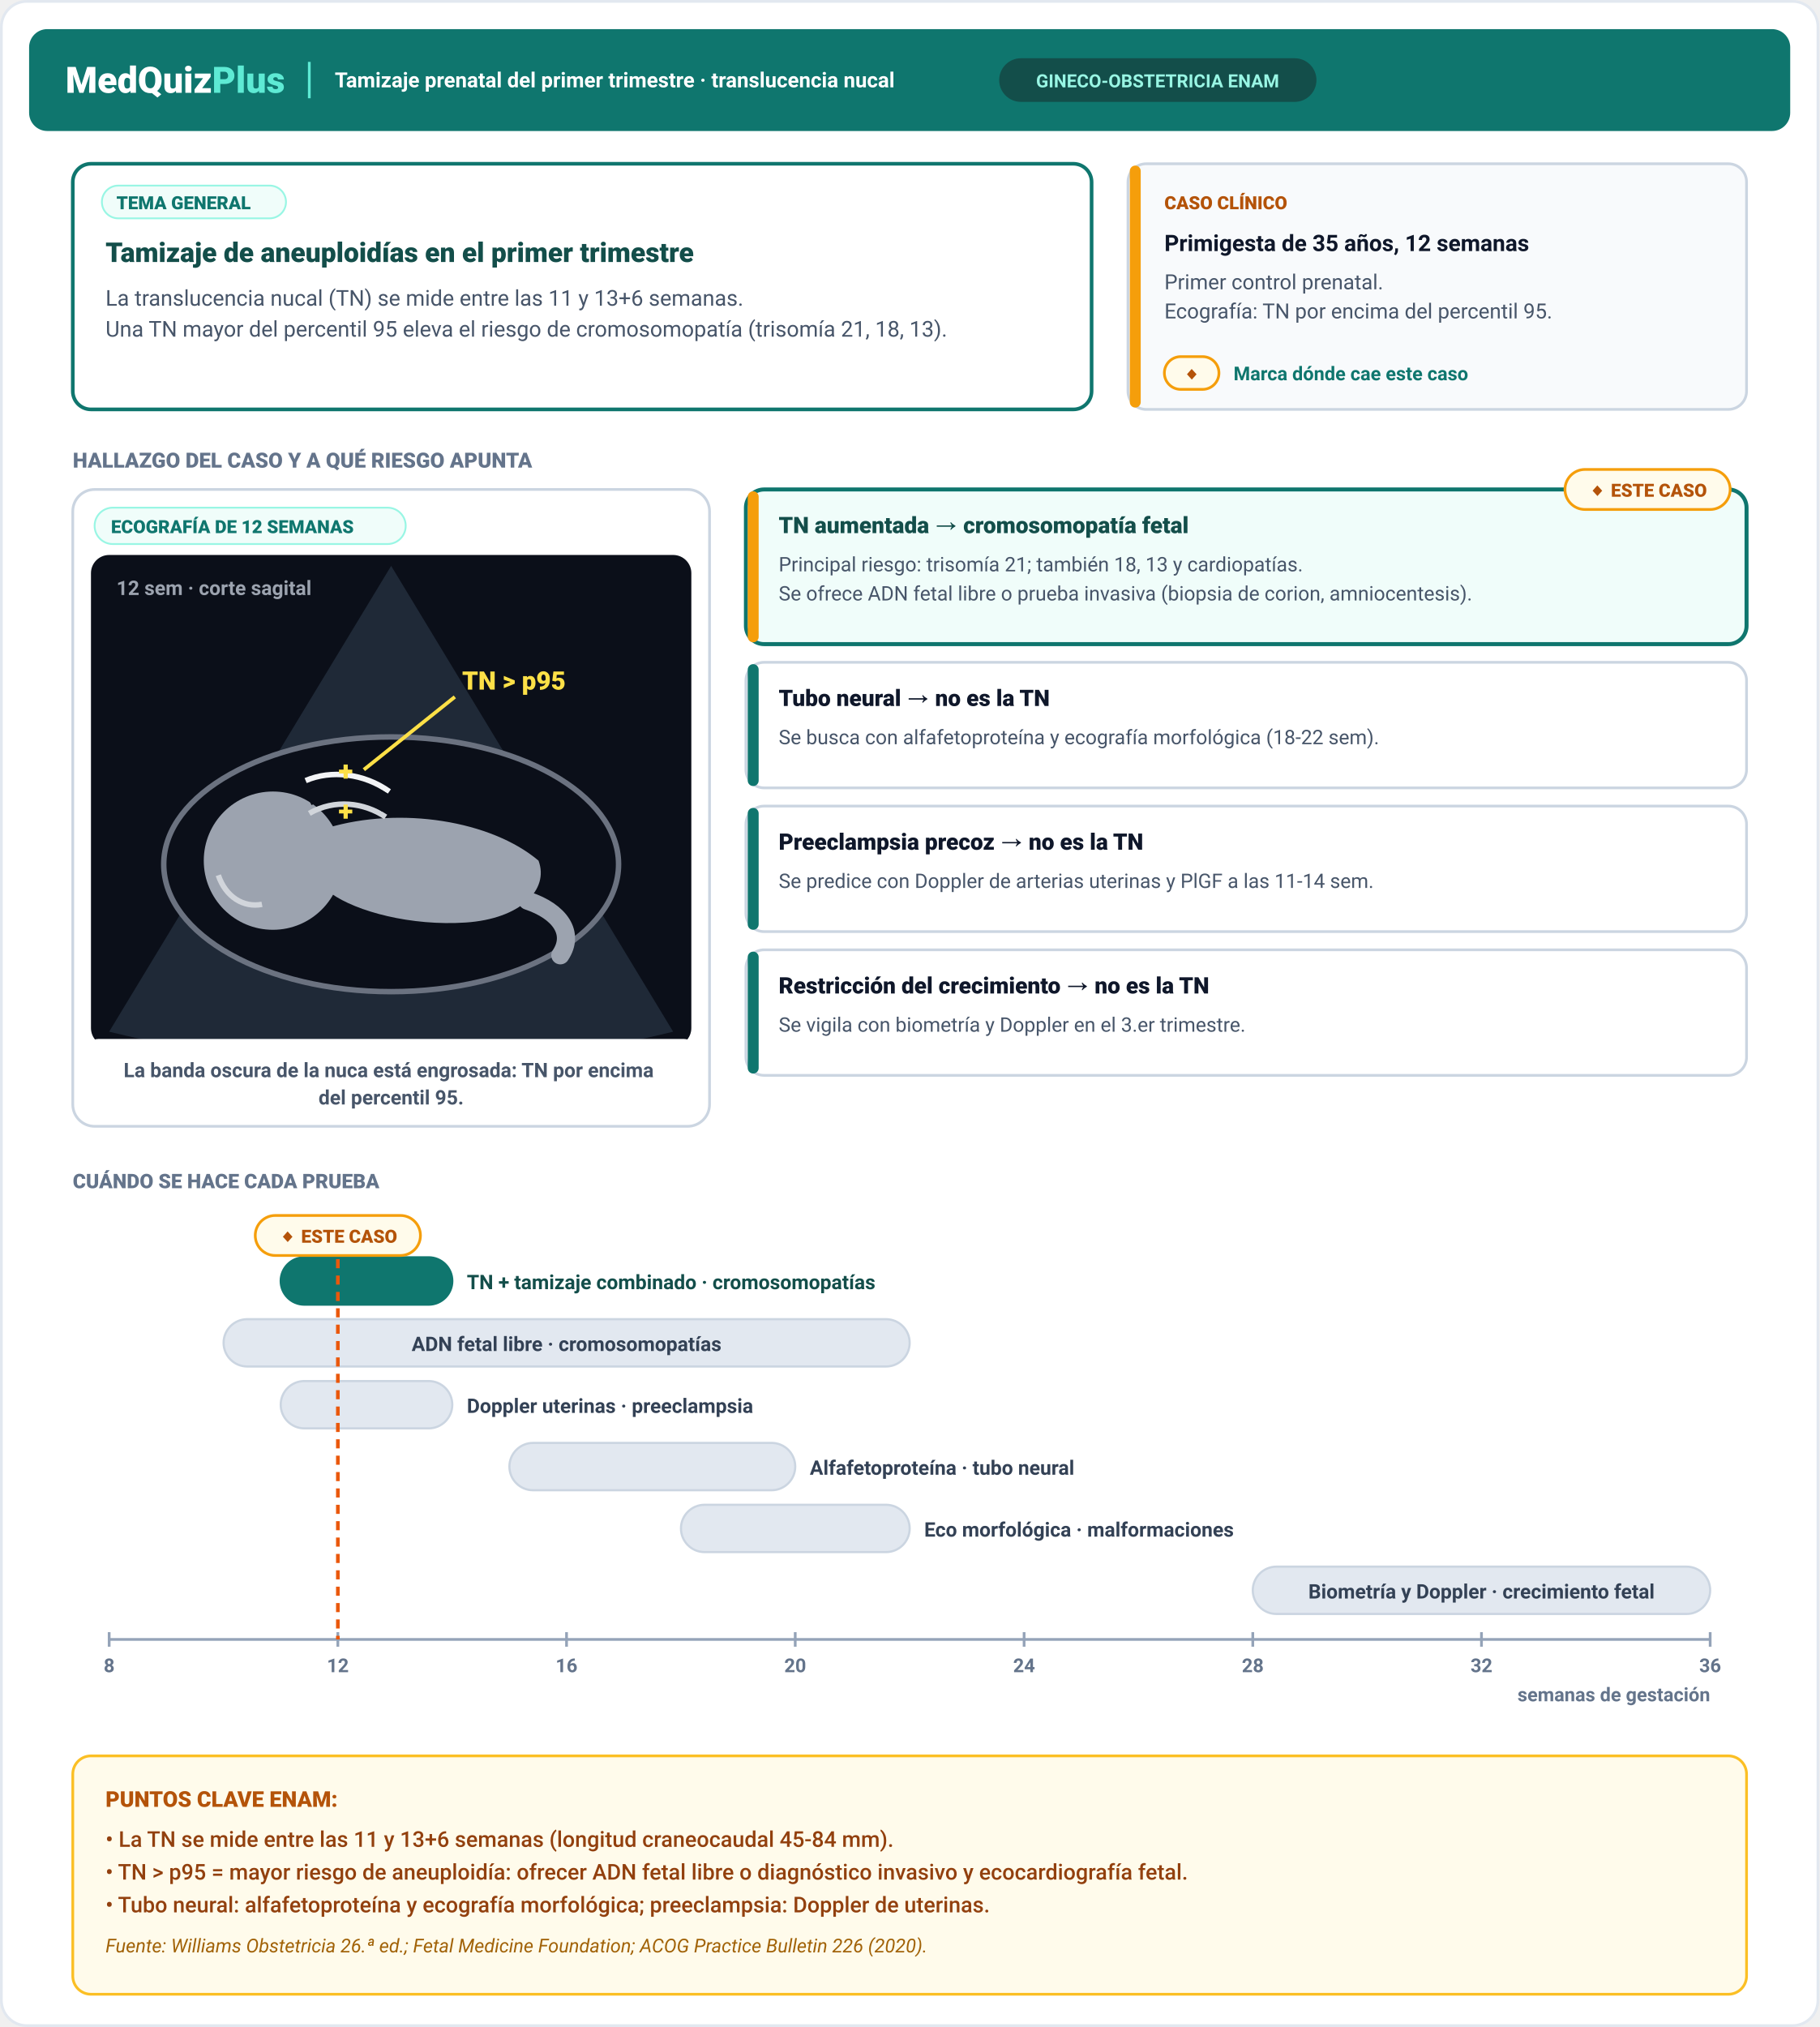
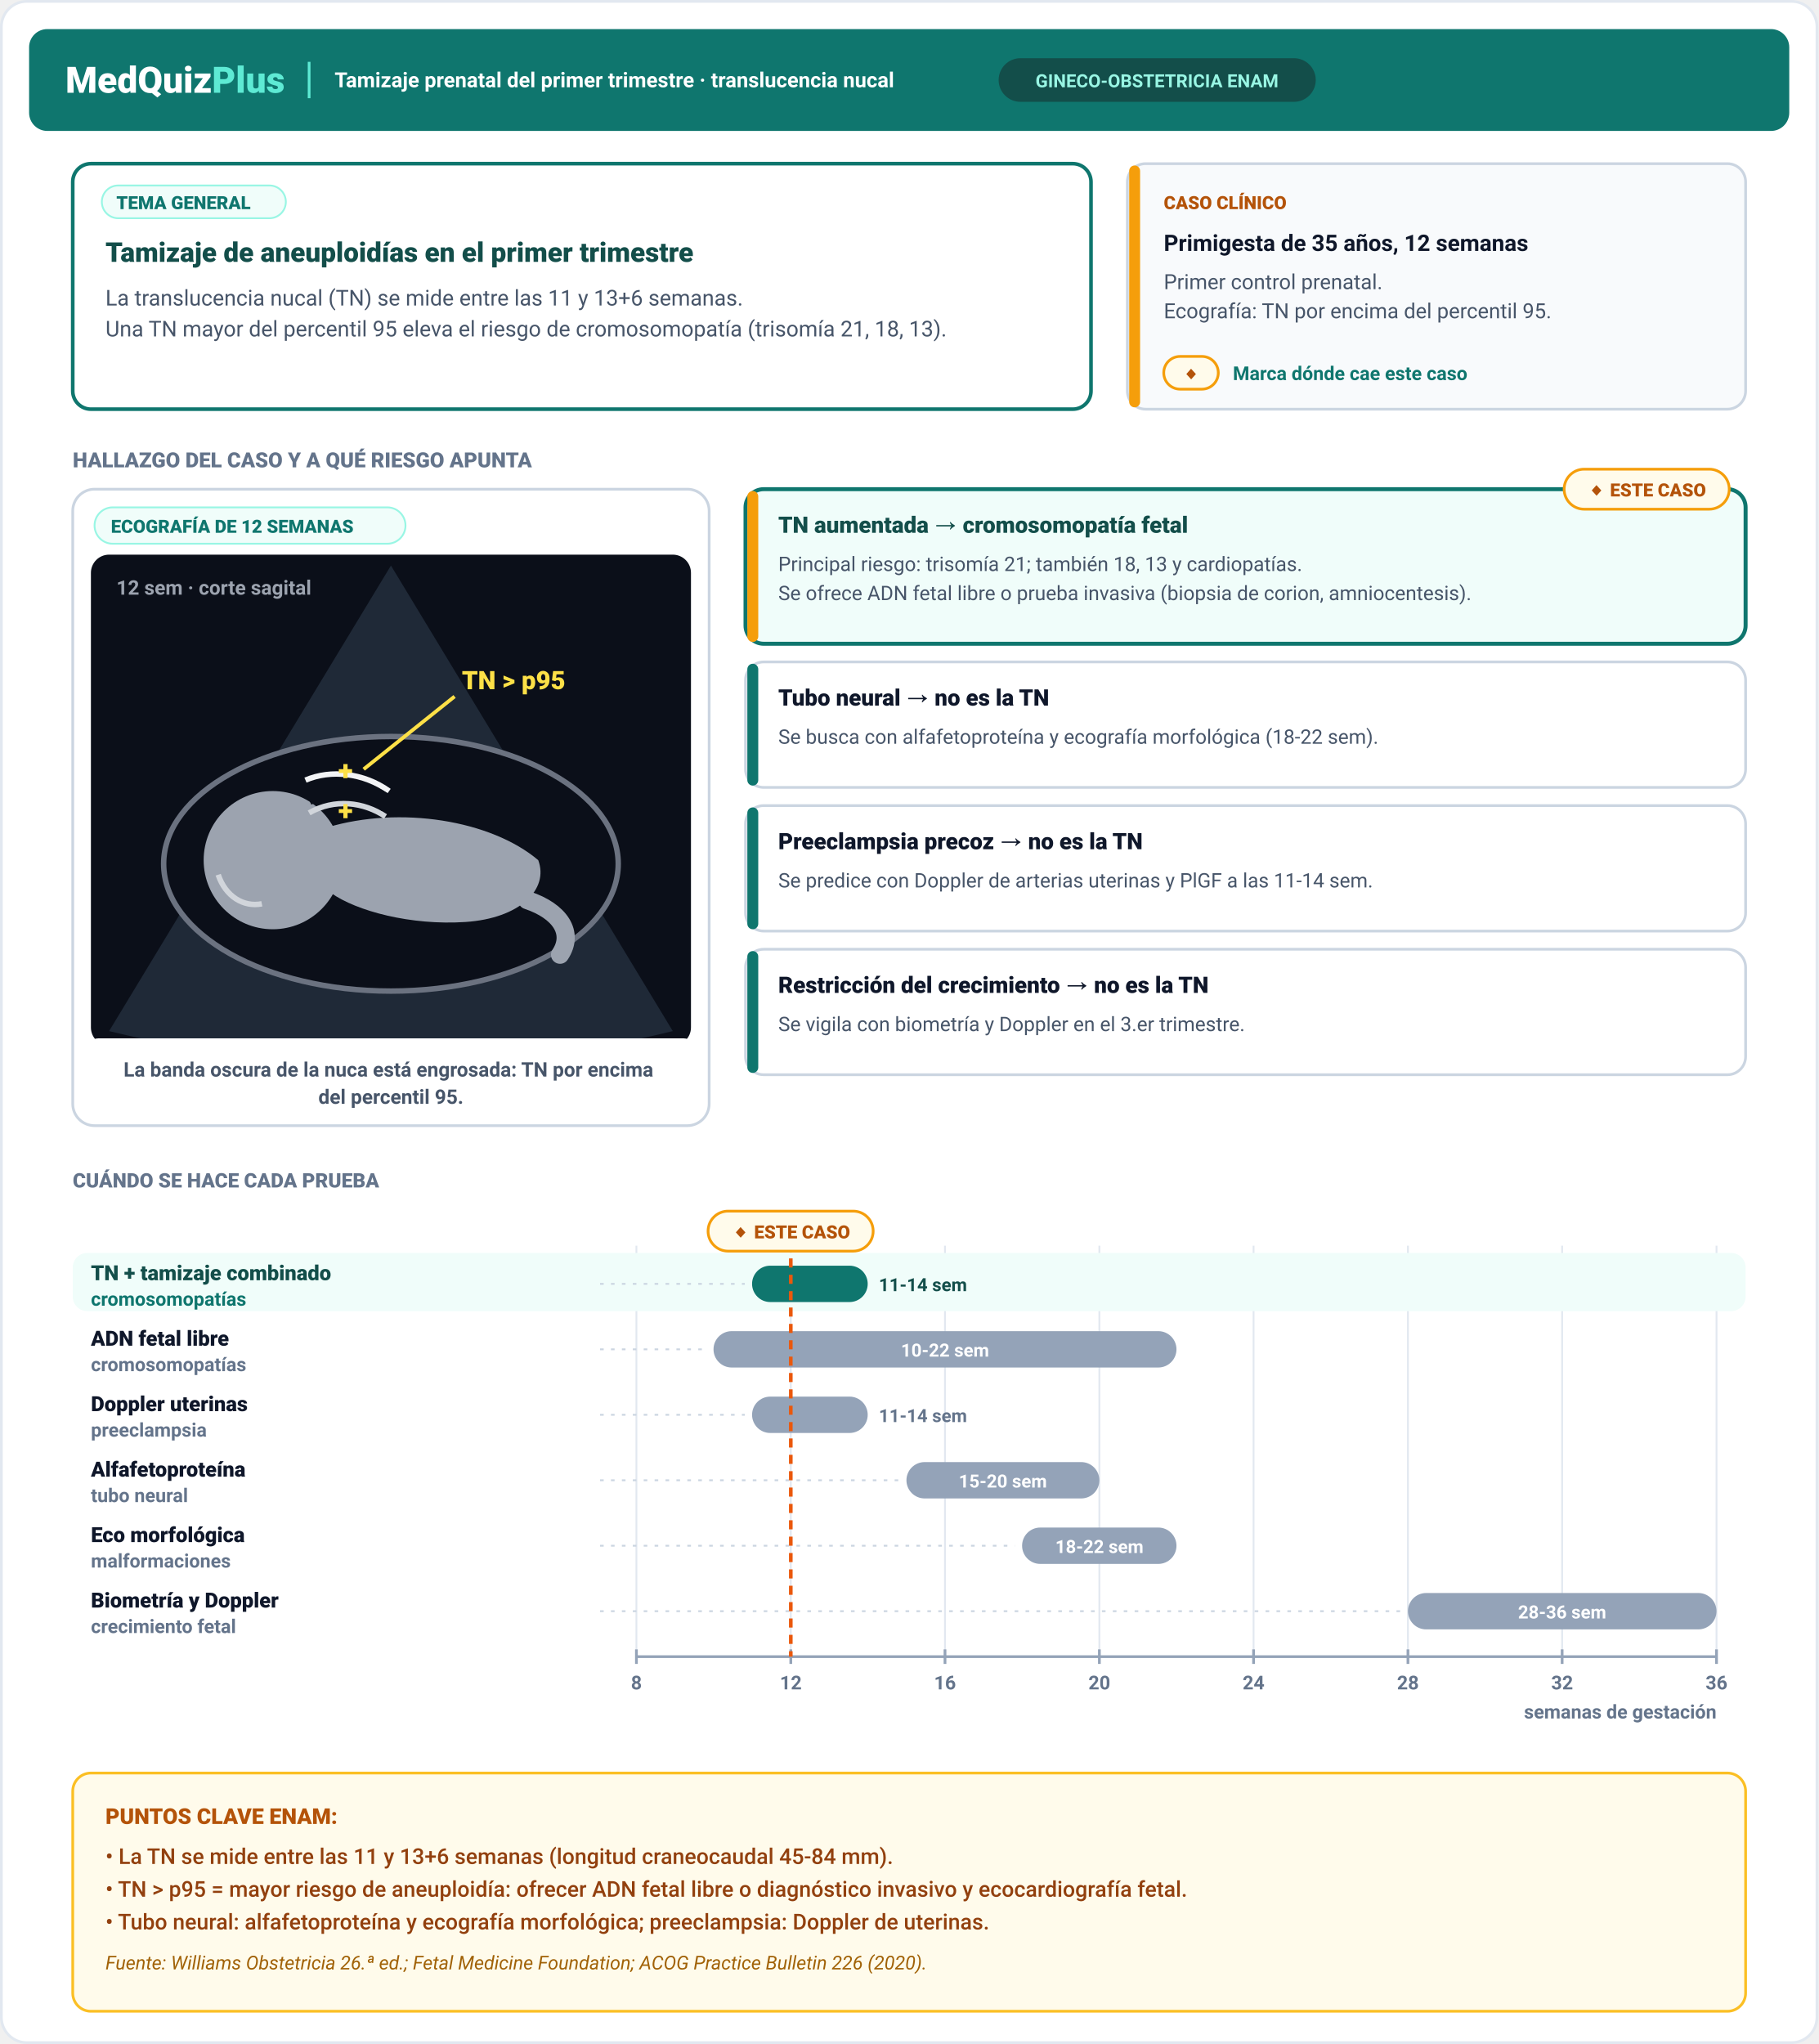
- <svg xmlns="http://www.w3.org/2000/svg" width="1000" height="1114" viewBox="0 0 1000 1114" font-family="Segoe UI, Roboto, Helvetica, Arial, sans-serif" role="img" aria-label="Translucencia nucal aumentada: qué detecta cada prueba prenatal">
-   <rect x="0.75" y="0.75" width="998.5" height="1112.5" rx="14" fill="#ffffff" stroke="#e2e8f0" stroke-width="1.5" />
+ <svg xmlns="http://www.w3.org/2000/svg" width="1000" height="1124" viewBox="0 0 1000 1124" font-family="Segoe UI, Roboto, Helvetica, Arial, sans-serif" role="img" aria-label="Translucencia nucal aumentada: qué detecta cada prueba prenatal">
+   <rect x="0.75" y="0.75" width="998.5" height="1122.5" rx="14" fill="#ffffff" stroke="#e2e8f0" stroke-width="1.5" />
  <rect x="16.0" y="16.0" width="968.0" height="56.0" rx="10" fill="#0f766e" stroke="none" stroke-width="1.5" />
  <text x="36" y="51.0" font-size="20" font-weight="800" fill="#ffffff">MedQuiz<tspan fill="#5eead4">Plus</tspan>
  </text>
  <line x1="170.0" y1="34.0" x2="170.0" y2="54.0" stroke="#5eead4" stroke-width="1.5" />
  <text x="184.0" y="48.0" font-size="11.5" font-weight="700" font-style="normal" fill="#ffffff" text-anchor="start" data-max="542">
    <tspan x="184.0" dy="0">Tamizaje prenatal del primer trimestre · translucencia nucal</tspan>
  </text>
  <rect x="549.2" y="32.0" width="174.4" height="24.0" rx="12" fill="#134e4a" stroke="none" stroke-width="1.5" />
  <text x="636.3" y="48.0" font-size="10" font-weight="700" font-style="normal" fill="#99f6e4" text-anchor="middle" data-max="158">
    <tspan x="636.3" dy="0">GINECO-OBSTETRICIA ENAM</tspan>
  </text>
  <rect x="40.0" y="90.0" width="560.0" height="135.0" rx="10" fill="#ffffff" stroke="#0f766e" stroke-width="2" />
  <rect x="56.0" y="102.0" width="101.2" height="18.0" rx="9" fill="#f0fdfa" stroke="#99f6e4" stroke-width="1" />
  <text x="64.0" y="115.0" font-size="10" font-weight="800" font-style="normal" fill="#0f766e" text-anchor="start" data-max="0">
    <tspan x="64.0" dy="0">TEMA GENERAL</tspan>
  </text>
  <text x="58.0" y="144.0" font-size="15" font-weight="800" font-style="normal" fill="#134e4a" text-anchor="start" data-max="524">
    <tspan x="58.0" dy="0">Tamizaje de aneuploidías en el primer trimestre</tspan>
  </text>
  <text x="58.0" y="168.0" font-size="12" font-weight="400" font-style="normal" fill="#475569" text-anchor="start" data-max="524">
    <tspan x="58.0" dy="0">La translucencia nucal (TN) se mide entre las 11 y 13+6 semanas.</tspan>
    <tspan x="58.0" dy="17">Una TN mayor del percentil 95 eleva el riesgo de cromosomopatía (trisomía 21, 18, 13).</tspan>
  </text>
  <rect x="620.0" y="90.0" width="340.0" height="135.0" rx="10" fill="#f8fafc" stroke="#cbd5e1" stroke-width="1.5" />
  <rect x="621.0" y="91.0" width="6.0" height="133.0" rx="3" fill="#f59e0b" stroke="none" stroke-width="1.5" />
  <text x="640.0" y="115.0" font-size="10" font-weight="800" font-style="normal" fill="#b45309" text-anchor="start" data-max="0">
    <tspan x="640.0" dy="0">CASO CLÍNICO</tspan>
  </text>
  <text x="640.0" y="138.0" font-size="12.5" font-weight="700" font-style="normal" fill="#0f172a" text-anchor="start" data-max="304">
    <tspan x="640.0" dy="0">Primigesta de 35 años, 12 semanas</tspan>
  </text>
  <text x="640.0" y="159.0" font-size="11.5" font-weight="400" font-style="normal" fill="#475569" text-anchor="start" data-max="304">
    <tspan x="640.0" dy="0">Primer control prenatal.</tspan>
    <tspan x="640.0" dy="16">Ecografía: TN por encima del percentil 95.</tspan>
  </text>
  <rect x="640.0" y="196.0" width="30.0" height="18.0" rx="9" fill="#fffbeb" stroke="#f59e0b" stroke-width="1.5" />
  <text x="655.0" y="209.0" font-size="10" font-weight="800" font-style="normal" fill="#b45309" text-anchor="middle" data-max="0">
    <tspan x="655.0" dy="0">◆</tspan>
  </text>
  <text x="678.0" y="209.0" font-size="10.5" font-weight="700" font-style="normal" fill="#0f766e" text-anchor="start" data-max="260">
    <tspan x="678.0" dy="0">Marca dónde cae este caso</tspan>
  </text>
  <text x="40.0" y="257.0" font-size="11.5" font-weight="800" font-style="normal" fill="#64748b" text-anchor="start" data-max="900">
    <tspan x="40.0" dy="0">HALLAZGO DEL CASO Y A QUÉ RIESGO APUNTA</tspan>
  </text>
  <rect x="40.0" y="269.0" width="350.0" height="350.0" rx="12" fill="#ffffff" stroke="#cbd5e1" stroke-width="1.5" />
  <rect x="52.0" y="279.0" width="171.0" height="20.0" rx="10" fill="#f0fdfa" stroke="#99f6e4" stroke-width="1" />
  <text x="61.0" y="293.0" font-size="10" font-weight="800" font-style="normal" fill="#0f766e" text-anchor="start" data-max="0">
    <tspan x="61.0" dy="0">ECOGRAFÍA DE 12 SEMANAS</tspan>
  </text>
  <g transform="translate(50.0,305.0) scale(1.0)">
    <defs>
      <clipPath id="ecoclip">
        <rect x="0" y="0" width="330" height="270" rx="10" />
      </clipPath>
    </defs>
    <rect x="0" y="0" width="330" height="270" rx="10" fill="#0b0f19" />
    <g clip-path="url(#ecoclip)">
      <path d="M165 6 L10 262 Q165 300 320 262 Z" fill="#1f2937" />
      <ellipse cx="165" cy="170" rx="125" ry="70" fill="#0b0f19" stroke="#6b7280" stroke-width="3" />
      <circle cx="100" cy="168" r="38" fill="#9ca3af" />
      <path d="M130 150 C170 138 220 146 246 168 C252 184 236 200 206 202 C176 204 146 196 132 186 Z" fill="#9ca3af" />
      <path d="M240 190 C258 196 266 208 258 220" stroke="#9ca3af" stroke-width="10" fill="none" stroke-linecap="round" />
      <path d="M70 176 C74 188 84 194 94 192" stroke="#d1d5db" stroke-width="3" fill="none" />
      <path d="M118 124 C132 118 150 120 164 130" stroke="#f3f4f6" stroke-width="3" fill="none" />
      <path d="M120 142 C134 134 150 136 162 144" stroke="#d1d5db" stroke-width="3" fill="none" />
      <path d="M119 133 C133 126 150 128 163 137" stroke="#0b0f19" stroke-width="10" fill="none" />
      <text x="140" y="124" font-size="15" font-weight="800" fill="#fde047" text-anchor="middle" data-max="0">+</text>
      <text x="140" y="146" font-size="15" font-weight="800" fill="#fde047" text-anchor="middle" data-max="0">+</text>
      <path d="M150 118 L200 78" stroke="#fde047" stroke-width="2" />
    </g>
    <text x="204" y="74" font-size="14" font-weight="800" fill="#fde047" data-max="0">TN &gt; p95</text>
    <text x="14" y="22" font-size="11" font-weight="700" fill="#9ca3af" data-max="0">12 sem · corte sagital</text>
  </g>
  <rect x="48.0" y="571.0" width="334.0" height="42.0" rx="6" fill="#ffffff" stroke="none" stroke-width="0" />
  <text x="215.0" y="592.0" font-size="11" font-weight="600" font-style="normal" fill="#475569" text-anchor="middle" data-max="320">
    <tspan x="215.0" dy="0">La banda oscura de la nuca está engrosada: TN por encima</tspan>
    <tspan x="215.0" dy="15">del percentil 95.</tspan>
  </text>
  <rect x="410.0" y="269.0" width="550.0" height="85.0" rx="10" fill="#f0fdfa" stroke="#0f766e" stroke-width="2.2" />
  <rect x="411.0" y="270.0" width="6.0" height="83.0" rx="3" fill="#f59e0b" stroke="none" stroke-width="1.5" />
  <text x="428.0" y="293.0" font-size="12.5" font-weight="800" font-style="normal" fill="#134e4a" text-anchor="start" data-max="522">
    <tspan x="428.0" dy="0">TN aumentada → cromosomopatía fetal</tspan>
  </text>
  <text x="428.0" y="314.0" font-size="11" font-weight="400" font-style="normal" fill="#475569" text-anchor="start" data-max="522">
    <tspan x="428.0" dy="0">Principal riesgo: trisomía 21; también 18, 13 y cardiopatías.</tspan>
    <tspan x="428.0" dy="16">Se ofrece ADN fetal libre o prueba invasiva (biopsia de corion, amniocentesis).</tspan>
  </text>
  <rect x="860.2" y="258.0" width="90.8" height="22.0" rx="11" fill="#fffbeb" stroke="#f59e0b" stroke-width="1.5" />
  <text x="905.6" y="273.0" font-size="10" font-weight="800" font-style="normal" fill="#b45309" text-anchor="middle" data-max="0">
    <tspan x="905.6" dy="0">◆ ESTE CASO</tspan>
  </text>
  <rect x="410.0" y="364.0" width="550.0" height="69.0" rx="10" fill="#ffffff" stroke="#cbd5e1" stroke-width="1.5" />
  <rect x="411.0" y="365.0" width="6.0" height="67.0" rx="3" fill="#0f766e" stroke="none" stroke-width="1.5" />
  <text x="428.0" y="388.0" font-size="12.5" font-weight="800" font-style="normal" fill="#0f172a" text-anchor="start" data-max="522">
    <tspan x="428.0" dy="0">Tubo neural → no es la TN</tspan>
  </text>
  <text x="428.0" y="409.0" font-size="11" font-weight="400" font-style="normal" fill="#475569" text-anchor="start" data-max="522">
    <tspan x="428.0" dy="0">Se busca con alfafetoproteína y ecografía morfológica (18-22 sem).</tspan>
  </text>
  <rect x="410.0" y="443.0" width="550.0" height="69.0" rx="10" fill="#ffffff" stroke="#cbd5e1" stroke-width="1.5" />
  <rect x="411.0" y="444.0" width="6.0" height="67.0" rx="3" fill="#0f766e" stroke="none" stroke-width="1.5" />
  <text x="428.0" y="467.0" font-size="12.5" font-weight="800" font-style="normal" fill="#0f172a" text-anchor="start" data-max="522">
    <tspan x="428.0" dy="0">Preeclampsia precoz → no es la TN</tspan>
  </text>
  <text x="428.0" y="488.0" font-size="11" font-weight="400" font-style="normal" fill="#475569" text-anchor="start" data-max="522">
    <tspan x="428.0" dy="0">Se predice con Doppler de arterias uterinas y PlGF a las 11-14 sem.</tspan>
  </text>
  <rect x="410.0" y="522.0" width="550.0" height="69.0" rx="10" fill="#ffffff" stroke="#cbd5e1" stroke-width="1.5" />
  <rect x="411.0" y="523.0" width="6.0" height="67.0" rx="3" fill="#0f766e" stroke="none" stroke-width="1.5" />
  <text x="428.0" y="546.0" font-size="12.5" font-weight="800" font-style="normal" fill="#0f172a" text-anchor="start" data-max="522">
    <tspan x="428.0" dy="0">Restricción del crecimiento → no es la TN</tspan>
  </text>
  <text x="428.0" y="567.0" font-size="11" font-weight="400" font-style="normal" fill="#475569" text-anchor="start" data-max="522">
    <tspan x="428.0" dy="0">Se vigila con biometría y Doppler en el 3.er trimestre.</tspan>
  </text>
  <text x="40.0" y="653.0" font-size="11" font-weight="800" font-style="normal" fill="#64748b" text-anchor="start" data-max="900">
    <tspan x="40.0" dy="0">CUÁNDO SE HACE CADA PRUEBA</tspan>
  </text>
-   <rect x="154.3" y="691.0" width="94.3" height="26.0" rx="13" fill="#0f766e" stroke="#0f766e" stroke-width="1.2" />
-   <text x="256.6" y="708.5" font-size="11" font-weight="700" font-style="normal" fill="#134e4a" text-anchor="start" data-max="691">
-     <tspan x="256.6" dy="0">TN + tamizaje combinado · cromosomopatías</tspan>
-   </text>
-   <rect x="122.9" y="725.0" width="377.1" height="26.0" rx="13" fill="#e2e8f0" stroke="#cbd5e1" stroke-width="1.2" />
-   <text x="311.4" y="742.5" font-size="11" font-weight="700" font-style="normal" fill="#334155" text-anchor="middle" data-max="365">
-     <tspan x="311.4" dy="0">ADN fetal libre · cromosomopatías</tspan>
-   </text>
-   <rect x="154.3" y="759.0" width="94.3" height="26.0" rx="13" fill="#e2e8f0" stroke="#cbd5e1" stroke-width="1.2" />
-   <text x="256.6" y="776.5" font-size="11" font-weight="700" font-style="normal" fill="#334155" text-anchor="start" data-max="691">
-     <tspan x="256.6" dy="0">Doppler uterinas · preeclampsia</tspan>
-   </text>
-   <rect x="280.0" y="793.0" width="157.1" height="26.0" rx="13" fill="#e2e8f0" stroke="#cbd5e1" stroke-width="1.2" />
-   <text x="445.1" y="810.5" font-size="11" font-weight="700" font-style="normal" fill="#334155" text-anchor="start" data-max="503">
-     <tspan x="445.1" dy="0">Alfafetoproteína · tubo neural</tspan>
-   </text>
-   <rect x="374.3" y="827.0" width="125.7" height="26.0" rx="13" fill="#e2e8f0" stroke="#cbd5e1" stroke-width="1.2" />
-   <text x="508.0" y="844.5" font-size="11" font-weight="700" font-style="normal" fill="#334155" text-anchor="start" data-max="440">
-     <tspan x="508.0" dy="0">Eco morfológica · malformaciones</tspan>
-   </text>
-   <rect x="688.6" y="861.0" width="251.4" height="26.0" rx="13" fill="#e2e8f0" stroke="#cbd5e1" stroke-width="1.2" />
-   <text x="814.3" y="878.5" font-size="11" font-weight="700" font-style="normal" fill="#334155" text-anchor="middle" data-max="239">
-     <tspan x="814.3" dy="0">Biometría y Doppler · crecimiento fetal</tspan>
-   </text>
-   <line x1="60.0" y1="901.0" x2="940.0" y2="901.0" stroke="#94a3b8" stroke-width="1.5" />
-   <line x1="60.0" y1="897.0" x2="60.0" y2="905.0" stroke="#94a3b8" stroke-width="1.5" />
-   <text x="60.0" y="919.0" font-size="10.5" font-weight="600" font-style="normal" fill="#64748b" text-anchor="middle" data-max="0">
-     <tspan x="60.0" dy="0">8</tspan>
-   </text>
-   <line x1="185.7" y1="897.0" x2="185.7" y2="905.0" stroke="#94a3b8" stroke-width="1.5" />
-   <text x="185.7" y="919.0" font-size="10.5" font-weight="600" font-style="normal" fill="#64748b" text-anchor="middle" data-max="0">
-     <tspan x="185.7" dy="0">12</tspan>
-   </text>
-   <line x1="311.4" y1="897.0" x2="311.4" y2="905.0" stroke="#94a3b8" stroke-width="1.5" />
-   <text x="311.4" y="919.0" font-size="10.5" font-weight="600" font-style="normal" fill="#64748b" text-anchor="middle" data-max="0">
-     <tspan x="311.4" dy="0">16</tspan>
-   </text>
-   <line x1="437.1" y1="897.0" x2="437.1" y2="905.0" stroke="#94a3b8" stroke-width="1.5" />
-   <text x="437.1" y="919.0" font-size="10.5" font-weight="600" font-style="normal" fill="#64748b" text-anchor="middle" data-max="0">
-     <tspan x="437.1" dy="0">20</tspan>
-   </text>
-   <line x1="562.9" y1="897.0" x2="562.9" y2="905.0" stroke="#94a3b8" stroke-width="1.5" />
-   <text x="562.9" y="919.0" font-size="10.5" font-weight="600" font-style="normal" fill="#64748b" text-anchor="middle" data-max="0">
-     <tspan x="562.9" dy="0">24</tspan>
-   </text>
-   <line x1="688.6" y1="897.0" x2="688.6" y2="905.0" stroke="#94a3b8" stroke-width="1.5" />
-   <text x="688.6" y="919.0" font-size="10.5" font-weight="600" font-style="normal" fill="#64748b" text-anchor="middle" data-max="0">
-     <tspan x="688.6" dy="0">28</tspan>
-   </text>
-   <line x1="814.3" y1="897.0" x2="814.3" y2="905.0" stroke="#94a3b8" stroke-width="1.5" />
-   <text x="814.3" y="919.0" font-size="10.5" font-weight="600" font-style="normal" fill="#64748b" text-anchor="middle" data-max="0">
-     <tspan x="814.3" dy="0">32</tspan>
-   </text>
-   <line x1="940.0" y1="897.0" x2="940.0" y2="905.0" stroke="#94a3b8" stroke-width="1.5" />
-   <text x="940.0" y="919.0" font-size="10.5" font-weight="600" font-style="normal" fill="#64748b" text-anchor="middle" data-max="0">
-     <tspan x="940.0" dy="0">36</tspan>
-   </text>
-   <text x="940.0" y="935.0" font-size="10.5" font-weight="600" font-style="normal" fill="#64748b" text-anchor="end" data-max="200">
-     <tspan x="940.0" dy="0">semanas de gestación</tspan>
-   </text>
-   <line x1="185.7" y1="683.0" x2="185.7" y2="901.0" stroke="#ea580c" stroke-width="2" stroke-dasharray="5 4" />
-   <rect x="140.3" y="668.0" width="90.8" height="22.0" rx="11" fill="#fffbeb" stroke="#f59e0b" stroke-width="1.5" />
-   <text x="185.7" y="683.0" font-size="10" font-weight="800" font-style="normal" fill="#b45309" text-anchor="middle" data-max="0">
-     <tspan x="185.7" dy="0">◆ ESTE CASO</tspan>
-   </text>
-   <rect x="40.0" y="965.0" width="920.0" height="131.0" rx="10" fill="#fffbeb" stroke="#fbbf24" stroke-width="1.5" />
-   <text x="58.0" y="993.0" font-size="12" font-weight="800" font-style="normal" fill="#b45309" text-anchor="start" data-max="884">
+   <line x1="350.0" y1="685.0" x2="350.0" y2="911.0" stroke="#e2e8f0" stroke-width="1" />
+   <line x1="434.9" y1="685.0" x2="434.9" y2="911.0" stroke="#e2e8f0" stroke-width="1" />
+   <line x1="519.7" y1="685.0" x2="519.7" y2="911.0" stroke="#e2e8f0" stroke-width="1" />
+   <line x1="604.6" y1="685.0" x2="604.6" y2="911.0" stroke="#e2e8f0" stroke-width="1" />
+   <line x1="689.4" y1="685.0" x2="689.4" y2="911.0" stroke="#e2e8f0" stroke-width="1" />
+   <line x1="774.3" y1="685.0" x2="774.3" y2="911.0" stroke="#e2e8f0" stroke-width="1" />
+   <line x1="859.1" y1="685.0" x2="859.1" y2="911.0" stroke="#e2e8f0" stroke-width="1" />
+   <line x1="944.0" y1="685.0" x2="944.0" y2="911.0" stroke="#e2e8f0" stroke-width="1" />
+   <rect x="40.0" y="689.0" width="920.0" height="32.0" rx="8" fill="#f0fdfa" stroke="none" stroke-width="0" />
+   <text x="50.0" y="704.0" font-size="11.5" font-weight="800" font-style="normal" fill="#134e4a" text-anchor="start" data-max="274">
+     <tspan x="50.0" dy="0">TN + tamizaje combinado</tspan>
+   </text>
+   <text x="50.0" y="718.0" font-size="10.5" font-weight="600" font-style="normal" fill="#0f766e" text-anchor="start" data-max="274">
+     <tspan x="50.0" dy="0">cromosomopatías</tspan>
+   </text>
+   <rect x="413.6" y="696.0" width="63.6" height="20.0" rx="10" fill="#0f766e" stroke="none" stroke-width="0" />
+   <text x="483.3" y="710.0" font-size="10" font-weight="700" font-style="normal" fill="#134e4a" text-anchor="start" data-max="80">
+     <tspan x="483.3" dy="0">11-14 sem</tspan>
+   </text>
+   <line x1="330.0" y1="706.0" x2="409.6" y2="706.0" stroke="#cbd5e1" stroke-width="1" stroke-dasharray="2 4" />
+   <text x="50.0" y="740.0" font-size="11.5" font-weight="800" font-style="normal" fill="#0f172a" text-anchor="start" data-max="274">
+     <tspan x="50.0" dy="0">ADN fetal libre</tspan>
+   </text>
+   <text x="50.0" y="754.0" font-size="10.5" font-weight="600" font-style="normal" fill="#64748b" text-anchor="start" data-max="274">
+     <tspan x="50.0" dy="0">cromosomopatías</tspan>
+   </text>
+   <rect x="392.4" y="732.0" width="254.6" height="20.0" rx="10" fill="#94a3b8" stroke="none" stroke-width="0" />
+   <text x="519.7" y="746.0" font-size="10" font-weight="700" font-style="normal" fill="#ffffff" text-anchor="middle" data-max="247">
+     <tspan x="519.7" dy="0">10-22 sem</tspan>
+   </text>
+   <line x1="330.0" y1="742.0" x2="388.4" y2="742.0" stroke="#cbd5e1" stroke-width="1" stroke-dasharray="2 4" />
+   <text x="50.0" y="776.0" font-size="11.5" font-weight="800" font-style="normal" fill="#0f172a" text-anchor="start" data-max="274">
+     <tspan x="50.0" dy="0">Doppler uterinas</tspan>
+   </text>
+   <text x="50.0" y="790.0" font-size="10.5" font-weight="600" font-style="normal" fill="#64748b" text-anchor="start" data-max="274">
+     <tspan x="50.0" dy="0">preeclampsia</tspan>
+   </text>
+   <rect x="413.6" y="768.0" width="63.6" height="20.0" rx="10" fill="#94a3b8" stroke="none" stroke-width="0" />
+   <text x="483.3" y="782.0" font-size="10" font-weight="700" font-style="normal" fill="#64748b" text-anchor="start" data-max="80">
+     <tspan x="483.3" dy="0">11-14 sem</tspan>
+   </text>
+   <line x1="330.0" y1="778.0" x2="409.6" y2="778.0" stroke="#cbd5e1" stroke-width="1" stroke-dasharray="2 4" />
+   <text x="50.0" y="812.0" font-size="11.5" font-weight="800" font-style="normal" fill="#0f172a" text-anchor="start" data-max="274">
+     <tspan x="50.0" dy="0">Alfafetoproteína</tspan>
+   </text>
+   <text x="50.0" y="826.0" font-size="10.5" font-weight="600" font-style="normal" fill="#64748b" text-anchor="start" data-max="274">
+     <tspan x="50.0" dy="0">tubo neural</tspan>
+   </text>
+   <rect x="498.5" y="804.0" width="106.1" height="20.0" rx="10" fill="#94a3b8" stroke="none" stroke-width="0" />
+   <text x="551.5" y="818.0" font-size="10" font-weight="700" font-style="normal" fill="#ffffff" text-anchor="middle" data-max="98">
+     <tspan x="551.5" dy="0">15-20 sem</tspan>
+   </text>
+   <line x1="330.0" y1="814.0" x2="494.5" y2="814.0" stroke="#cbd5e1" stroke-width="1" stroke-dasharray="2 4" />
+   <text x="50.0" y="848.0" font-size="11.5" font-weight="800" font-style="normal" fill="#0f172a" text-anchor="start" data-max="274">
+     <tspan x="50.0" dy="0">Eco morfológica</tspan>
+   </text>
+   <text x="50.0" y="862.0" font-size="10.5" font-weight="600" font-style="normal" fill="#64748b" text-anchor="start" data-max="274">
+     <tspan x="50.0" dy="0">malformaciones</tspan>
+   </text>
+   <rect x="562.1" y="840.0" width="84.9" height="20.0" rx="10" fill="#94a3b8" stroke="none" stroke-width="0" />
+   <text x="604.6" y="854.0" font-size="10" font-weight="700" font-style="normal" fill="#ffffff" text-anchor="middle" data-max="77">
+     <tspan x="604.6" dy="0">18-22 sem</tspan>
+   </text>
+   <line x1="330.0" y1="850.0" x2="558.1" y2="850.0" stroke="#cbd5e1" stroke-width="1" stroke-dasharray="2 4" />
+   <text x="50.0" y="884.0" font-size="11.5" font-weight="800" font-style="normal" fill="#0f172a" text-anchor="start" data-max="274">
+     <tspan x="50.0" dy="0">Biometría y Doppler</tspan>
+   </text>
+   <text x="50.0" y="898.0" font-size="10.5" font-weight="600" font-style="normal" fill="#64748b" text-anchor="start" data-max="274">
+     <tspan x="50.0" dy="0">crecimiento fetal</tspan>
+   </text>
+   <rect x="774.3" y="876.0" width="169.7" height="20.0" rx="10" fill="#94a3b8" stroke="none" stroke-width="0" />
+   <text x="859.1" y="890.0" font-size="10" font-weight="700" font-style="normal" fill="#ffffff" text-anchor="middle" data-max="162">
+     <tspan x="859.1" dy="0">28-36 sem</tspan>
+   </text>
+   <line x1="330.0" y1="886.0" x2="770.3" y2="886.0" stroke="#cbd5e1" stroke-width="1" stroke-dasharray="2 4" />
+   <line x1="350.0" y1="911.0" x2="944.0" y2="911.0" stroke="#94a3b8" stroke-width="1.5" />
+   <line x1="350.0" y1="907.0" x2="350.0" y2="915.0" stroke="#94a3b8" stroke-width="1.5" />
+   <text x="350.0" y="929.0" font-size="10.5" font-weight="600" font-style="normal" fill="#64748b" text-anchor="middle" data-max="0">
+     <tspan x="350.0" dy="0">8</tspan>
+   </text>
+   <line x1="434.9" y1="907.0" x2="434.9" y2="915.0" stroke="#94a3b8" stroke-width="1.5" />
+   <text x="434.9" y="929.0" font-size="10.5" font-weight="600" font-style="normal" fill="#64748b" text-anchor="middle" data-max="0">
+     <tspan x="434.9" dy="0">12</tspan>
+   </text>
+   <line x1="519.7" y1="907.0" x2="519.7" y2="915.0" stroke="#94a3b8" stroke-width="1.5" />
+   <text x="519.7" y="929.0" font-size="10.5" font-weight="600" font-style="normal" fill="#64748b" text-anchor="middle" data-max="0">
+     <tspan x="519.7" dy="0">16</tspan>
+   </text>
+   <line x1="604.6" y1="907.0" x2="604.6" y2="915.0" stroke="#94a3b8" stroke-width="1.5" />
+   <text x="604.6" y="929.0" font-size="10.5" font-weight="600" font-style="normal" fill="#64748b" text-anchor="middle" data-max="0">
+     <tspan x="604.6" dy="0">20</tspan>
+   </text>
+   <line x1="689.4" y1="907.0" x2="689.4" y2="915.0" stroke="#94a3b8" stroke-width="1.5" />
+   <text x="689.4" y="929.0" font-size="10.5" font-weight="600" font-style="normal" fill="#64748b" text-anchor="middle" data-max="0">
+     <tspan x="689.4" dy="0">24</tspan>
+   </text>
+   <line x1="774.3" y1="907.0" x2="774.3" y2="915.0" stroke="#94a3b8" stroke-width="1.5" />
+   <text x="774.3" y="929.0" font-size="10.5" font-weight="600" font-style="normal" fill="#64748b" text-anchor="middle" data-max="0">
+     <tspan x="774.3" dy="0">28</tspan>
+   </text>
+   <line x1="859.1" y1="907.0" x2="859.1" y2="915.0" stroke="#94a3b8" stroke-width="1.5" />
+   <text x="859.1" y="929.0" font-size="10.5" font-weight="600" font-style="normal" fill="#64748b" text-anchor="middle" data-max="0">
+     <tspan x="859.1" dy="0">32</tspan>
+   </text>
+   <line x1="944.0" y1="907.0" x2="944.0" y2="915.0" stroke="#94a3b8" stroke-width="1.5" />
+   <text x="944.0" y="929.0" font-size="10.5" font-weight="600" font-style="normal" fill="#64748b" text-anchor="middle" data-max="0">
+     <tspan x="944.0" dy="0">36</tspan>
+   </text>
+   <text x="944.0" y="945.0" font-size="10.5" font-weight="600" font-style="normal" fill="#64748b" text-anchor="end" data-max="200">
+     <tspan x="944.0" dy="0">semanas de gestación</tspan>
+   </text>
+   <line x1="434.9" y1="683.0" x2="434.9" y2="911.0" stroke="#ea580c" stroke-width="2" stroke-dasharray="5 4" />
+   <rect x="389.4" y="666.0" width="90.8" height="22.0" rx="11" fill="#fffbeb" stroke="#f59e0b" stroke-width="1.5" />
+   <text x="434.9" y="681.0" font-size="10" font-weight="800" font-style="normal" fill="#b45309" text-anchor="middle" data-max="0">
+     <tspan x="434.9" dy="0">◆ ESTE CASO</tspan>
+   </text>
+   <rect x="40.0" y="975.0" width="920.0" height="131.0" rx="10" fill="#fffbeb" stroke="#fbbf24" stroke-width="1.5" />
+   <text x="58.0" y="1003.0" font-size="12" font-weight="800" font-style="normal" fill="#b45309" text-anchor="start" data-max="884">
    <tspan x="58.0" dy="0">PUNTOS CLAVE ENAM:</tspan>
  </text>
-   <text x="58.0" y="1015.0" font-size="12" font-weight="500" font-style="normal" fill="#92400e" text-anchor="start" data-max="884">
+   <text x="58.0" y="1025.0" font-size="12" font-weight="500" font-style="normal" fill="#92400e" text-anchor="start" data-max="884">
    <tspan x="58.0" dy="0">• La TN se mide entre las 11 y 13+6 semanas (longitud craneocaudal 45-84 mm).</tspan>
    <tspan x="58.0" dy="18">• TN &gt; p95 = mayor riesgo de aneuploidía: ofrecer ADN fetal libre o diagnóstico invasivo y ecocardiografía fetal.</tspan>
    <tspan x="58.0" dy="18">• Tubo neural: alfafetoproteína y ecografía morfológica; preeclampsia: Doppler de uterinas.</tspan>
  </text>
-   <text x="58.0" y="1073.0" font-size="10.5" font-weight="400" font-style="italic" fill="#a16207" text-anchor="start" data-max="884">
+   <text x="58.0" y="1083.0" font-size="10.5" font-weight="400" font-style="italic" fill="#a16207" text-anchor="start" data-max="884">
    <tspan x="58.0" dy="0">Fuente: Williams Obstetricia 26.ª ed.; Fetal Medicine Foundation; ACOG Practice Bulletin 226 (2020).</tspan>
  </text>
</svg>
